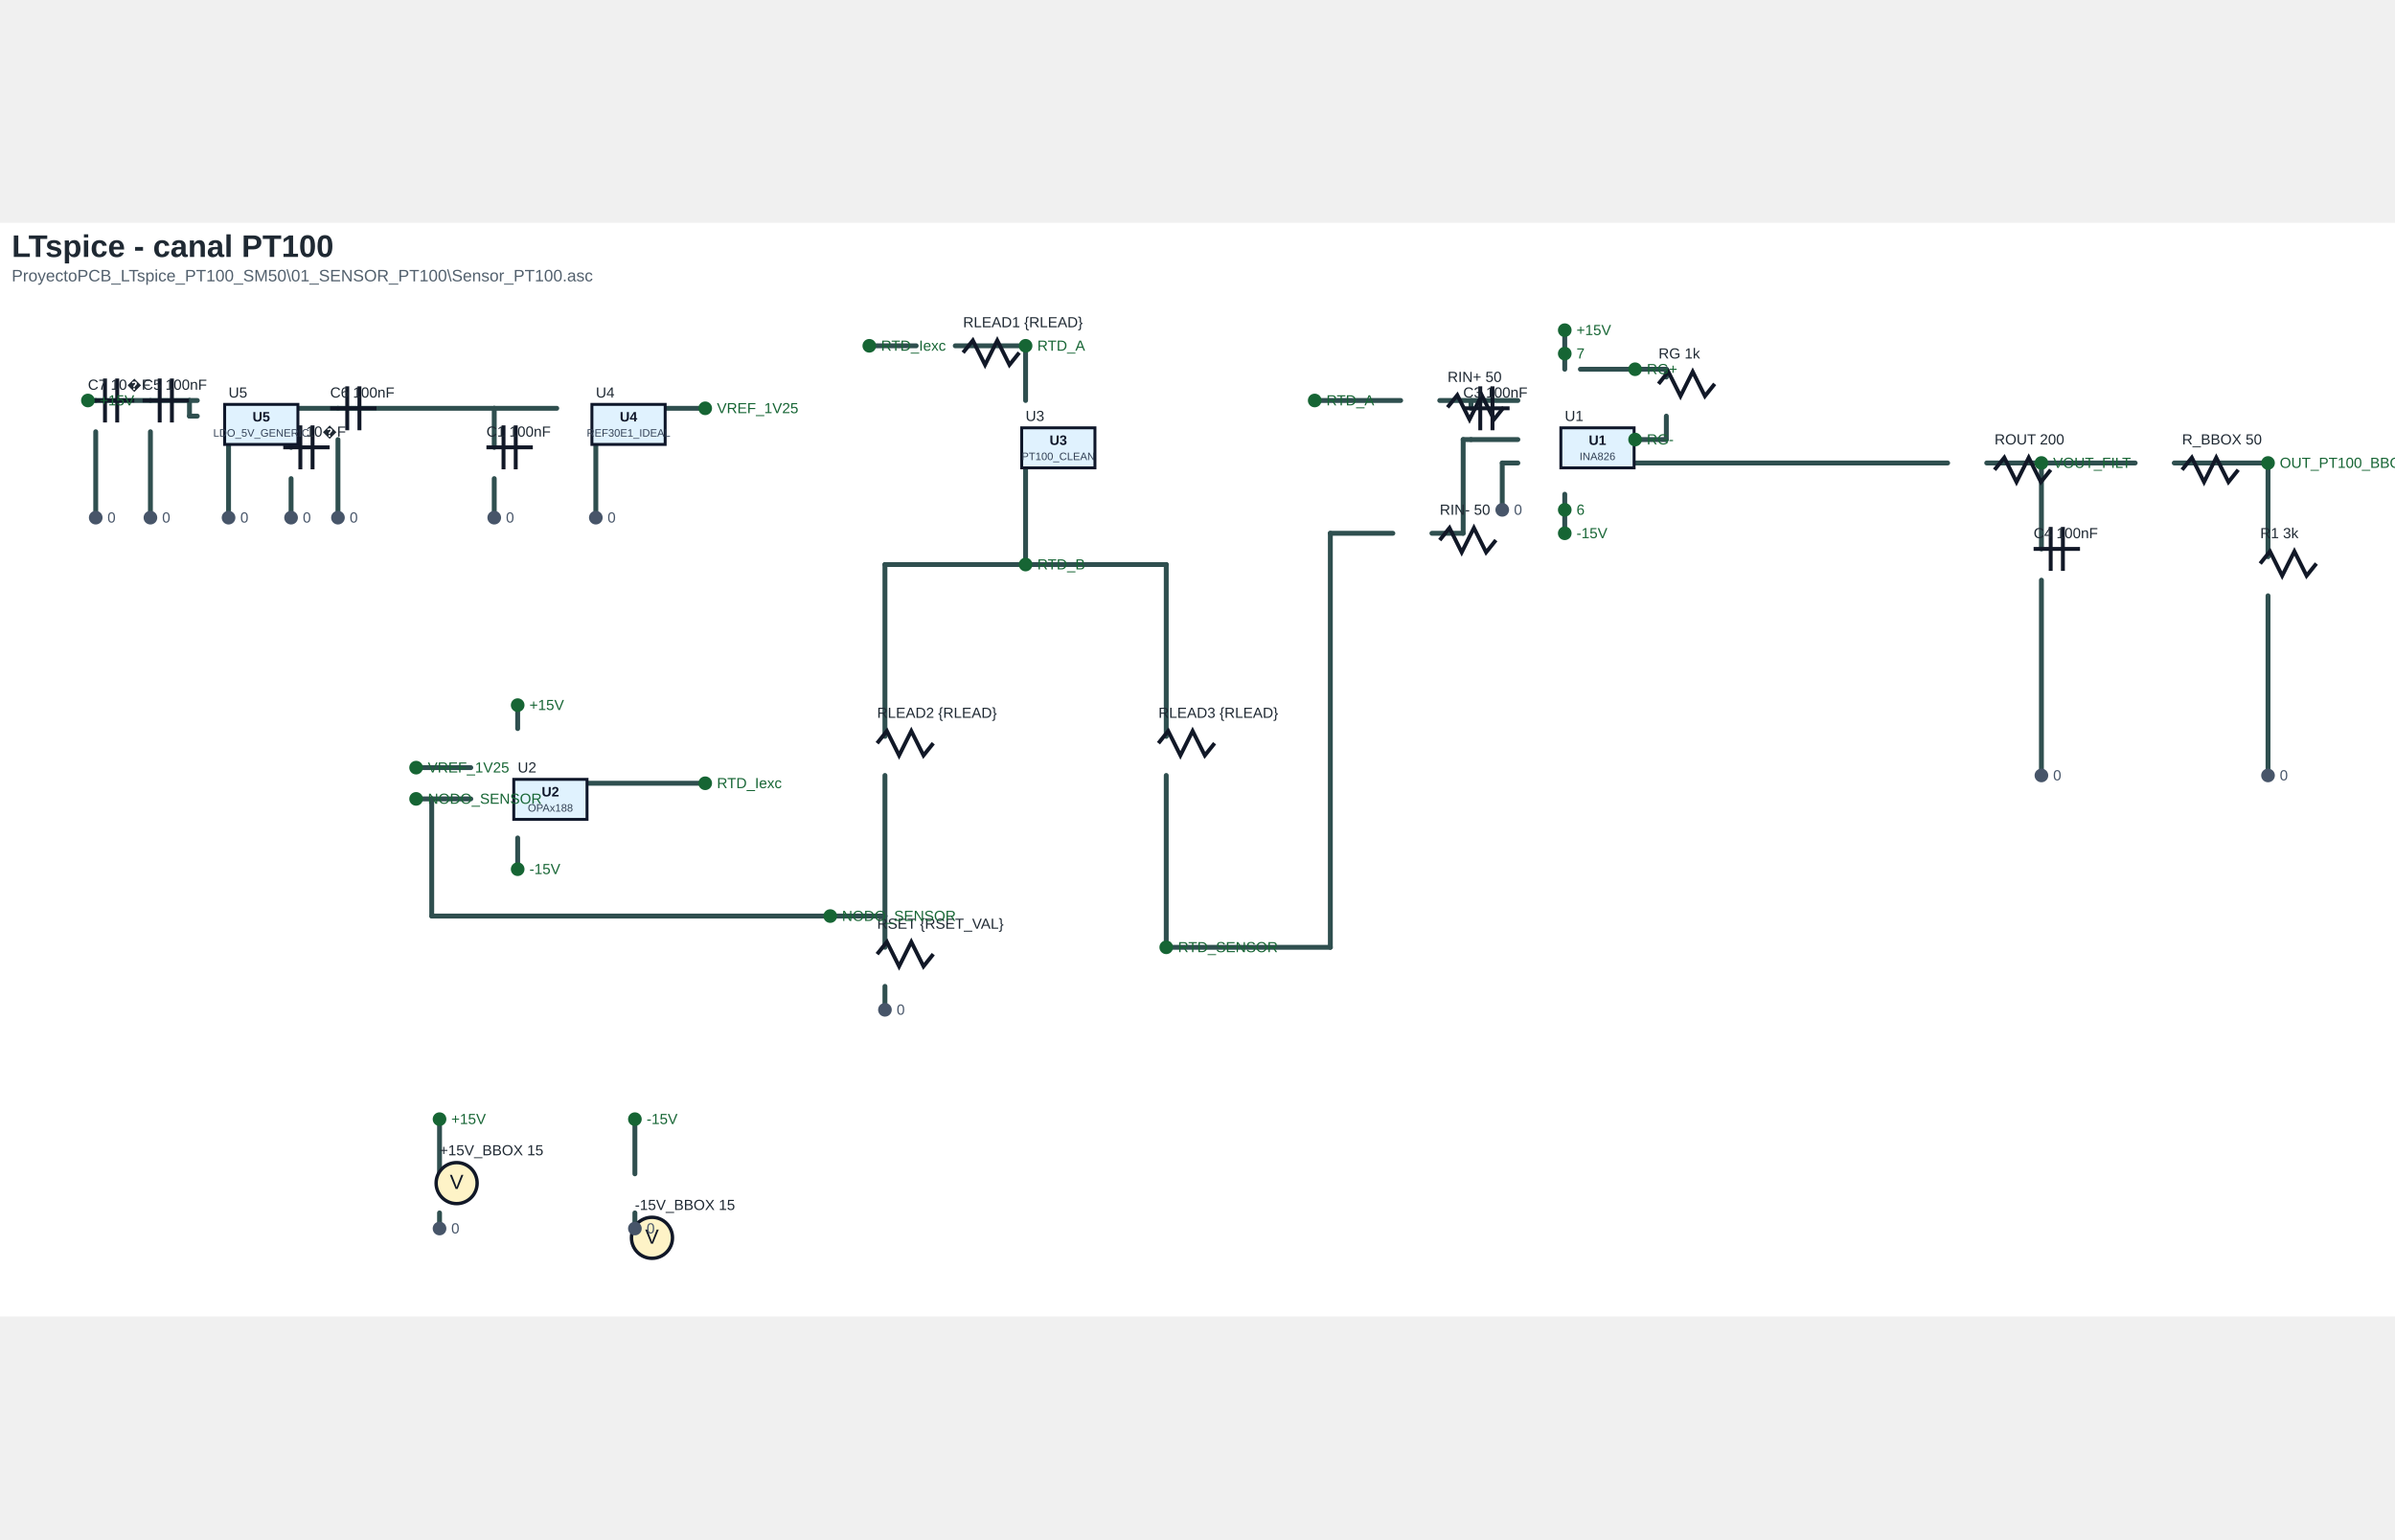
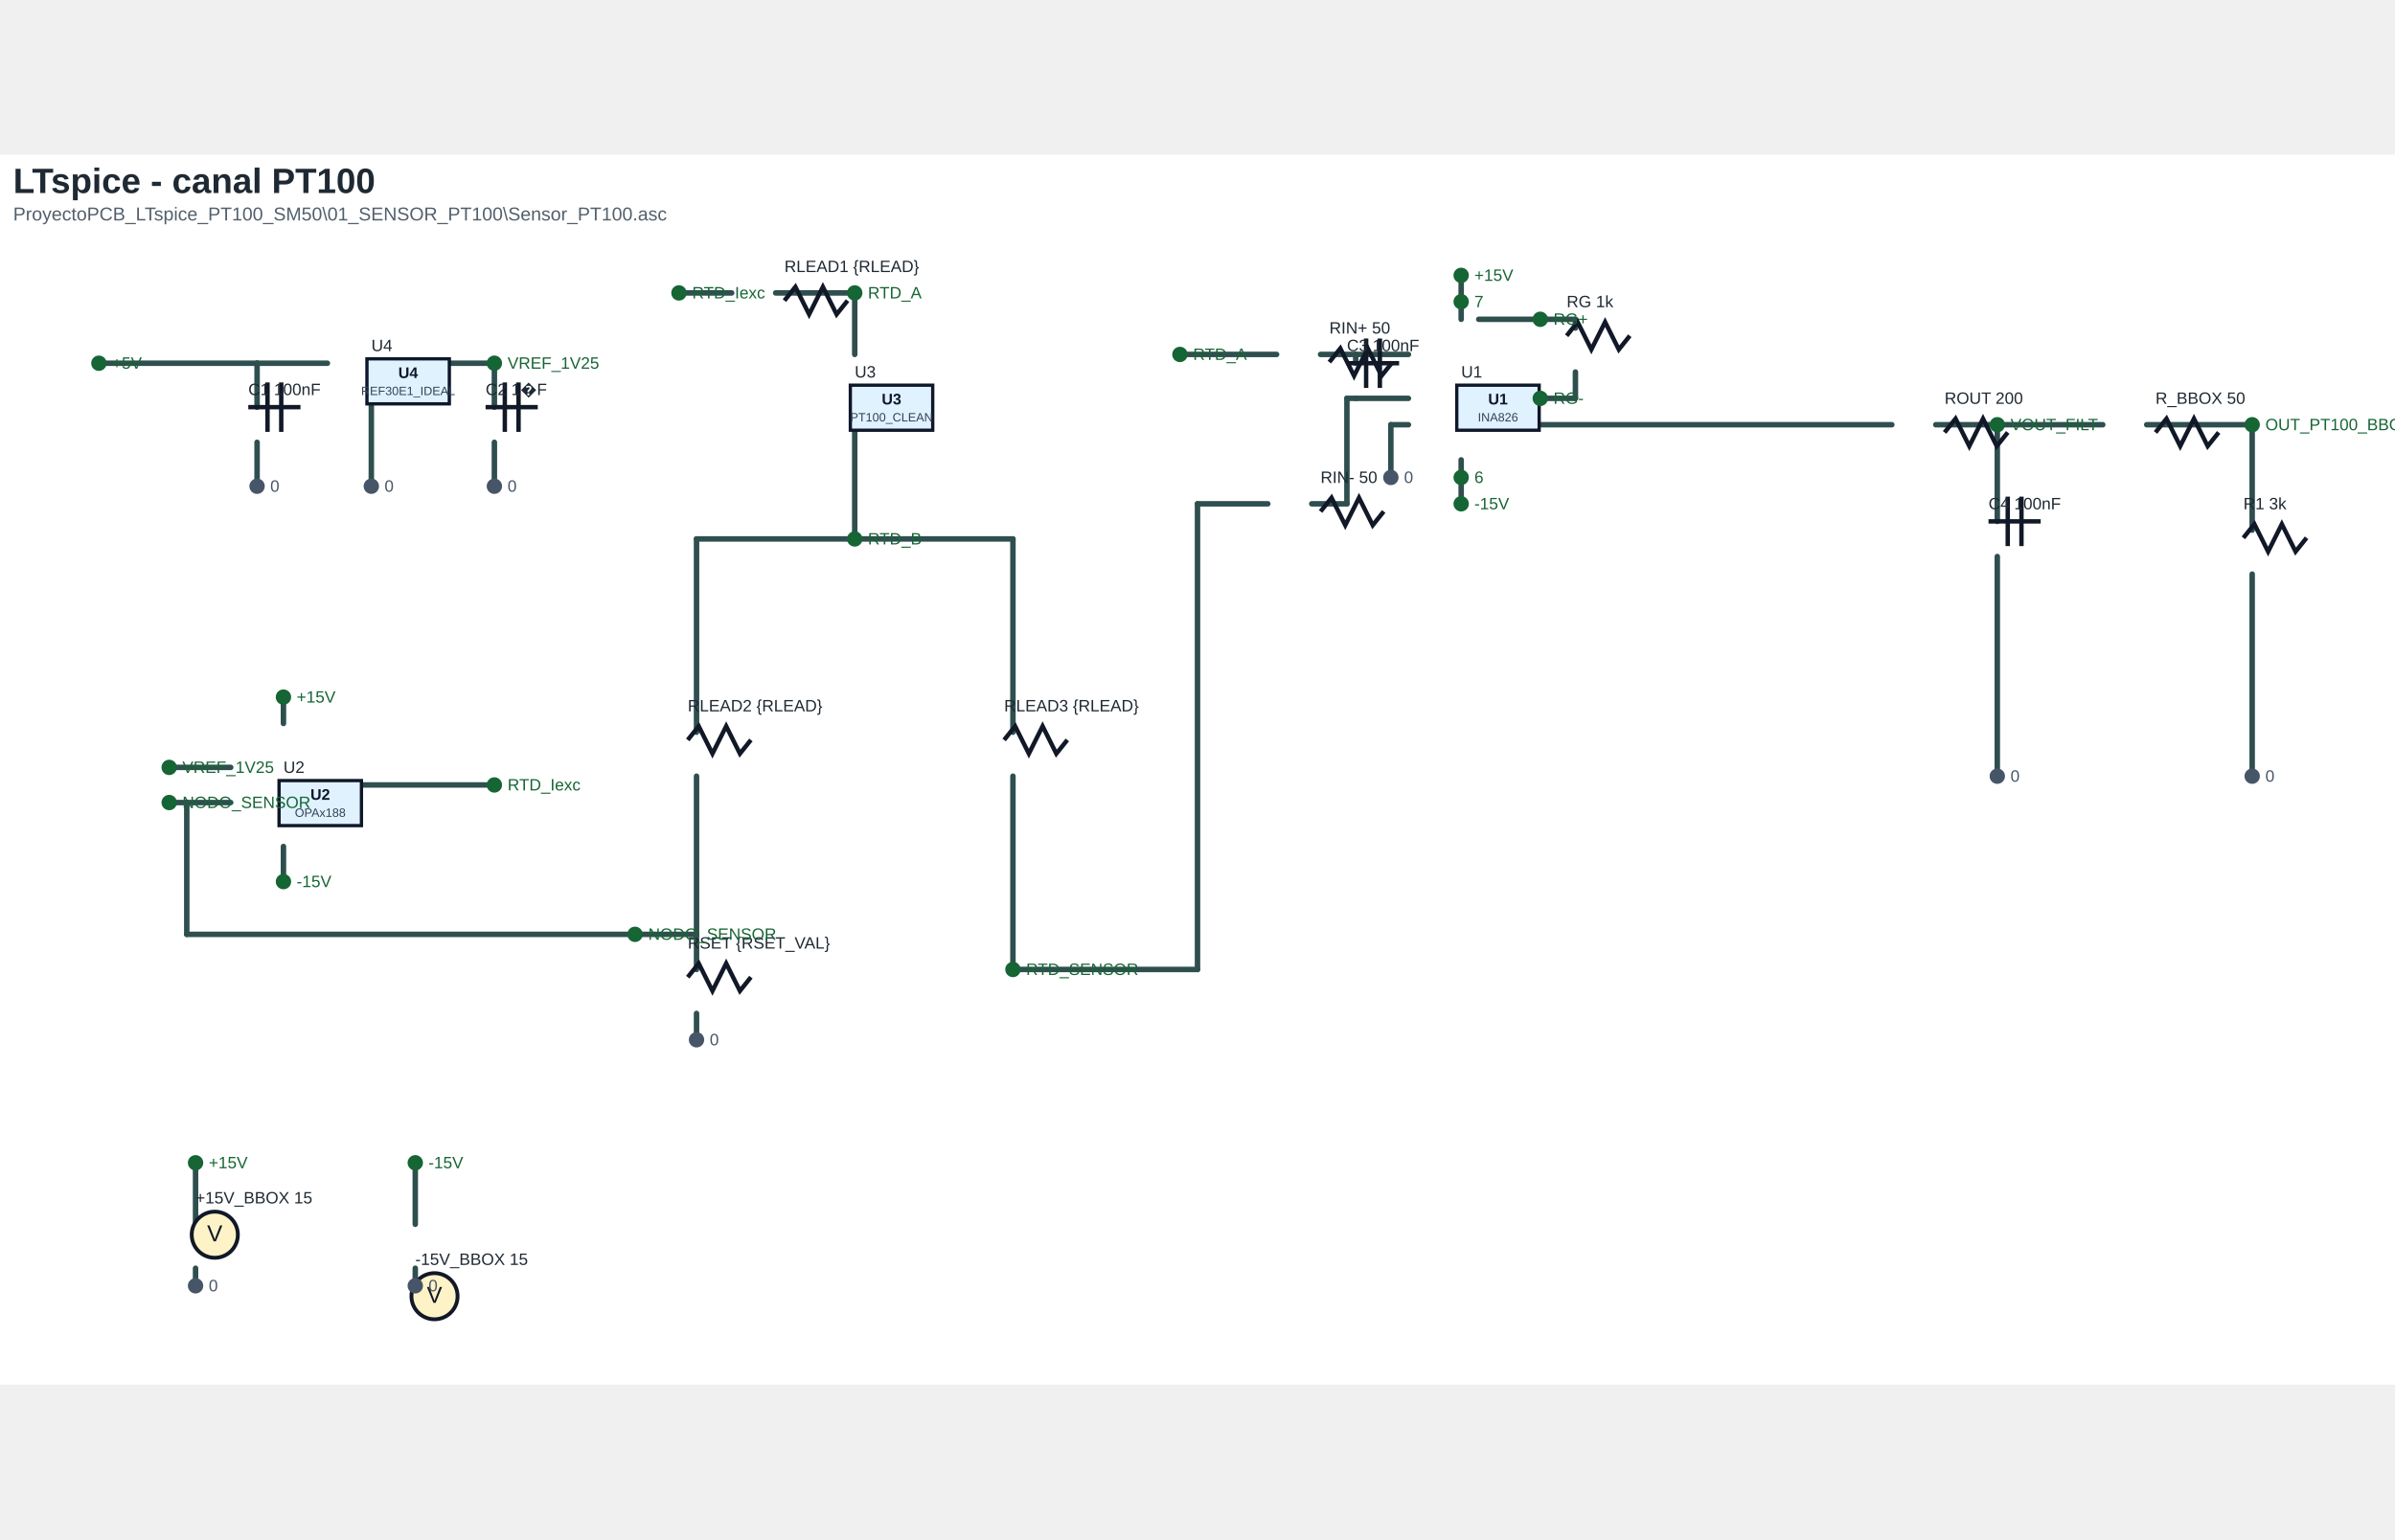
- <svg xmlns="http://www.w3.org/2000/svg" width="1400" height="900" viewBox="332 -3068 4904 2240">
-   <rect x="332" y="-3068" width="4904" height="2240" fill="#ffffff" />
-   <text x="356" y="-2998" font-family="Arial, sans-serif" font-size="64" font-weight="700" fill="#1f2933">LTspice - canal PT100</text>
-   <text x="356" y="-2948" font-family="Arial, sans-serif" font-size="34" fill="#52606d">ProyectoPCB_LTspice_PT100_SM50\01_SENSOR_PT100\Sensor_PT100.asc</text>
-   <line x1="2208" y1="-2816" x2="2112" y2="-2816" stroke="#2f4f4f" stroke-width="10" stroke-linecap="round" />
-   <line x1="2432" y1="-2816" x2="2288" y2="-2816" stroke="#2f4f4f" stroke-width="10" stroke-linecap="round" />
-   <line x1="3536" y1="-2800" x2="3536" y2="-2848" stroke="#2f4f4f" stroke-width="10" stroke-linecap="round" />
-   <line x1="3536" y1="-2768" x2="3536" y2="-2800" stroke="#2f4f4f" stroke-width="10" stroke-linecap="round" />
-   <line x1="3680" y1="-2768" x2="3568" y2="-2768" stroke="#2f4f4f" stroke-width="10" stroke-linecap="round" />
-   <line x1="3744" y1="-2768" x2="3680" y2="-2768" stroke="#2f4f4f" stroke-width="10" stroke-linecap="round" />
-   <line x1="3744" y1="-2752" x2="3744" y2="-2768" stroke="#2f4f4f" stroke-width="10" stroke-linecap="round" />
-   <line x1="528" y1="-2704" x2="512" y2="-2704" stroke="#2f4f4f" stroke-width="10" stroke-linecap="round" />
-   <line x1="640" y1="-2704" x2="528" y2="-2704" stroke="#2f4f4f" stroke-width="10" stroke-linecap="round" />
-   <line x1="720" y1="-2704" x2="640" y2="-2704" stroke="#2f4f4f" stroke-width="10" stroke-linecap="round" />
-   <line x1="736" y1="-2704" x2="720" y2="-2704" stroke="#2f4f4f" stroke-width="10" stroke-linecap="round" />
-   <line x1="2432" y1="-2704" x2="2432" y2="-2816" stroke="#2f4f4f" stroke-width="10" stroke-linecap="round" />
-   <line x1="3200" y1="-2704" x2="3024" y2="-2704" stroke="#2f4f4f" stroke-width="10" stroke-linecap="round" />
-   <line x1="3344" y1="-2704" x2="3280" y2="-2704" stroke="#2f4f4f" stroke-width="10" stroke-linecap="round" />
-   <line x1="3440" y1="-2704" x2="3344" y2="-2704" stroke="#2f4f4f" stroke-width="10" stroke-linecap="round" />
-   <line x1="928" y1="-2688" x2="832" y2="-2688" stroke="#2f4f4f" stroke-width="10" stroke-linecap="round" />
-   <line x1="1024" y1="-2688" x2="928" y2="-2688" stroke="#2f4f4f" stroke-width="10" stroke-linecap="round" />
-   <line x1="1344" y1="-2688" x2="1024" y2="-2688" stroke="#2f4f4f" stroke-width="10" stroke-linecap="round" />
-   <line x1="1472" y1="-2688" x2="1344" y2="-2688" stroke="#2f4f4f" stroke-width="10" stroke-linecap="round" />
-   <line x1="1776" y1="-2688" x2="1632" y2="-2688" stroke="#2f4f4f" stroke-width="10" stroke-linecap="round" />
-   <line x1="3344" y1="-2688" x2="3344" y2="-2704" stroke="#2f4f4f" stroke-width="10" stroke-linecap="round" />
-   <line x1="720" y1="-2672" x2="720" y2="-2704" stroke="#2f4f4f" stroke-width="10" stroke-linecap="round" />
-   <line x1="736" y1="-2672" x2="720" y2="-2672" stroke="#2f4f4f" stroke-width="10" stroke-linecap="round" />
-   <line x1="3344" y1="-2624" x2="3328" y2="-2624" stroke="#2f4f4f" stroke-width="10" stroke-linecap="round" />
-   <line x1="3440" y1="-2624" x2="3344" y2="-2624" stroke="#2f4f4f" stroke-width="10" stroke-linecap="round" />
-   <line x1="3680" y1="-2624" x2="3616" y2="-2624" stroke="#2f4f4f" stroke-width="10" stroke-linecap="round" />
-   <line x1="3744" y1="-2624" x2="3744" y2="-2672" stroke="#2f4f4f" stroke-width="10" stroke-linecap="round" />
-   <line x1="3744" y1="-2624" x2="3680" y2="-2624" stroke="#2f4f4f" stroke-width="10" stroke-linecap="round" />
-   <line x1="928" y1="-2608" x2="928" y2="-2688" stroke="#2f4f4f" stroke-width="10" stroke-linecap="round" />
-   <line x1="1344" y1="-2608" x2="1344" y2="-2688" stroke="#2f4f4f" stroke-width="10" stroke-linecap="round" />
-   <line x1="3440" y1="-2576" x2="3408" y2="-2576" stroke="#2f4f4f" stroke-width="10" stroke-linecap="round" />
-   <line x1="4320" y1="-2576" x2="3632" y2="-2576" stroke="#2f4f4f" stroke-width="10" stroke-linecap="round" />
-   <line x1="4512" y1="-2576" x2="4400" y2="-2576" stroke="#2f4f4f" stroke-width="10" stroke-linecap="round" />
-   <line x1="4704" y1="-2576" x2="4512" y2="-2576" stroke="#2f4f4f" stroke-width="10" stroke-linecap="round" />
-   <line x1="4976" y1="-2576" x2="4784" y2="-2576" stroke="#2f4f4f" stroke-width="10" stroke-linecap="round" />
-   <line x1="3408" y1="-2480" x2="3408" y2="-2576" stroke="#2f4f4f" stroke-width="10" stroke-linecap="round" />
-   <line x1="3536" y1="-2480" x2="3536" y2="-2512" stroke="#2f4f4f" stroke-width="10" stroke-linecap="round" />
-   <line x1="528" y1="-2464" x2="528" y2="-2640" stroke="#2f4f4f" stroke-width="10" stroke-linecap="round" />
-   <line x1="640" y1="-2464" x2="640" y2="-2640" stroke="#2f4f4f" stroke-width="10" stroke-linecap="round" />
-   <line x1="800" y1="-2464" x2="800" y2="-2624" stroke="#2f4f4f" stroke-width="10" stroke-linecap="round" />
-   <line x1="928" y1="-2464" x2="928" y2="-2544" stroke="#2f4f4f" stroke-width="10" stroke-linecap="round" />
-   <line x1="1024" y1="-2464" x2="1024" y2="-2624" stroke="#2f4f4f" stroke-width="10" stroke-linecap="round" />
-   <line x1="1344" y1="-2464" x2="1344" y2="-2544" stroke="#2f4f4f" stroke-width="10" stroke-linecap="round" />
-   <line x1="1552" y1="-2464" x2="1552" y2="-2624" stroke="#2f4f4f" stroke-width="10" stroke-linecap="round" />
-   <line x1="3184" y1="-2432" x2="3056" y2="-2432" stroke="#2f4f4f" stroke-width="10" stroke-linecap="round" />
-   <line x1="3328" y1="-2432" x2="3328" y2="-2624" stroke="#2f4f4f" stroke-width="10" stroke-linecap="round" />
-   <line x1="3328" y1="-2432" x2="3264" y2="-2432" stroke="#2f4f4f" stroke-width="10" stroke-linecap="round" />
-   <line x1="3536" y1="-2432" x2="3536" y2="-2480" stroke="#2f4f4f" stroke-width="10" stroke-linecap="round" />
-   <line x1="4512" y1="-2400" x2="4512" y2="-2576" stroke="#2f4f4f" stroke-width="10" stroke-linecap="round" />
-   <line x1="4976" y1="-2384" x2="4976" y2="-2576" stroke="#2f4f4f" stroke-width="10" stroke-linecap="round" />
-   <line x1="2432" y1="-2368" x2="2432" y2="-2576" stroke="#2f4f4f" stroke-width="10" stroke-linecap="round" />
-   <line x1="2432" y1="-2368" x2="2144" y2="-2368" stroke="#2f4f4f" stroke-width="10" stroke-linecap="round" />
-   <line x1="2720" y1="-2368" x2="2432" y2="-2368" stroke="#2f4f4f" stroke-width="10" stroke-linecap="round" />
-   <line x1="1392" y1="-2032" x2="1392" y2="-2080" stroke="#2f4f4f" stroke-width="10" stroke-linecap="round" />
-   <line x1="2144" y1="-2016" x2="2144" y2="-2368" stroke="#2f4f4f" stroke-width="10" stroke-linecap="round" />
-   <line x1="2720" y1="-2016" x2="2720" y2="-2368" stroke="#2f4f4f" stroke-width="10" stroke-linecap="round" />
-   <line x1="1296" y1="-1952" x2="1184" y2="-1952" stroke="#2f4f4f" stroke-width="10" stroke-linecap="round" />
-   <line x1="4512" y1="-1936" x2="4512" y2="-2336" stroke="#2f4f4f" stroke-width="10" stroke-linecap="round" />
-   <line x1="4976" y1="-1936" x2="4976" y2="-2304" stroke="#2f4f4f" stroke-width="10" stroke-linecap="round" />
-   <line x1="1776" y1="-1920" x2="1520" y2="-1920" stroke="#2f4f4f" stroke-width="10" stroke-linecap="round" />
-   <line x1="1216" y1="-1888" x2="1184" y2="-1888" stroke="#2f4f4f" stroke-width="10" stroke-linecap="round" />
-   <line x1="1296" y1="-1888" x2="1216" y2="-1888" stroke="#2f4f4f" stroke-width="10" stroke-linecap="round" />
-   <line x1="1392" y1="-1744" x2="1392" y2="-1808" stroke="#2f4f4f" stroke-width="10" stroke-linecap="round" />
-   <line x1="1216" y1="-1648" x2="1216" y2="-1888" stroke="#2f4f4f" stroke-width="10" stroke-linecap="round" />
-   <line x1="2032" y1="-1648" x2="1216" y2="-1648" stroke="#2f4f4f" stroke-width="10" stroke-linecap="round" />
-   <line x1="2144" y1="-1648" x2="2144" y2="-1936" stroke="#2f4f4f" stroke-width="10" stroke-linecap="round" />
-   <line x1="2144" y1="-1648" x2="2032" y2="-1648" stroke="#2f4f4f" stroke-width="10" stroke-linecap="round" />
-   <line x1="2144" y1="-1584" x2="2144" y2="-1648" stroke="#2f4f4f" stroke-width="10" stroke-linecap="round" />
-   <line x1="2720" y1="-1584" x2="2720" y2="-1936" stroke="#2f4f4f" stroke-width="10" stroke-linecap="round" />
-   <line x1="3056" y1="-1584" x2="3056" y2="-2432" stroke="#2f4f4f" stroke-width="10" stroke-linecap="round" />
-   <line x1="3056" y1="-1584" x2="2720" y2="-1584" stroke="#2f4f4f" stroke-width="10" stroke-linecap="round" />
-   <line x1="2144" y1="-1456" x2="2144" y2="-1504" stroke="#2f4f4f" stroke-width="10" stroke-linecap="round" />
-   <line x1="1232" y1="-1120" x2="1232" y2="-1232" stroke="#2f4f4f" stroke-width="10" stroke-linecap="round" />
-   <line x1="1632" y1="-1120" x2="1632" y2="-1232" stroke="#2f4f4f" stroke-width="10" stroke-linecap="round" />
-   <line x1="1232" y1="-1008" x2="1232" y2="-1040" stroke="#2f4f4f" stroke-width="10" stroke-linecap="round" />
-   <line x1="1632" y1="-1008" x2="1632" y2="-1040" stroke="#2f4f4f" stroke-width="10" stroke-linecap="round" />
-   <circle cx="1267" cy="-1101" r="42" fill="#fef3c7" stroke="#111827" stroke-width="7" />
-   <text x="1267" y="-1089" text-anchor="middle" font-family="Arial, sans-serif" font-size="42" fill="#111827">V</text>
-   <text x="1232" y="-1158" font-family="Arial, sans-serif" font-size="30" fill="#1f2933">+15V_BBOX  15</text>
-   <circle cx="1667" cy="-989" r="42" fill="#fef3c7" stroke="#111827" stroke-width="7" />
-   <text x="1667" y="-977" text-anchor="middle" font-family="Arial, sans-serif" font-size="42" fill="#111827">V</text>
-   <text x="1632" y="-1046" font-family="Arial, sans-serif" font-size="30" fill="#1f2933">-15V_BBOX  15</text>
-   <polyline fill="none" stroke="#111827" stroke-width="8" points="2128,-1570 2148,-1595 2173,-1545 2198,-1595 2223,-1545 2243,-1570" />
-   <text x="2128" y="-1622" font-family="Arial, sans-serif" font-size="30" fill="#1f2933">RSET  {RSET_VAL}</text>
-   <line x1="1328" y1="-2608" x2="1423" y2="-2608" stroke="#111827" stroke-width="8" />
-   <line x1="1363" y1="-2653" x2="1363" y2="-2563" stroke="#111827" stroke-width="8" />
-   <line x1="1388" y1="-2653" x2="1388" y2="-2563" stroke="#111827" stroke-width="8" />
-   <text x="1328" y="-2630" font-family="Arial, sans-serif" font-size="30" fill="#1f2933">C1  100nF</text>
-   <rect x="1544" y="-2696" width="150" height="82" rx="0" fill="#e0f2fe" stroke="#0f172a" stroke-width="6" />
-   <text x="1619" y="-2661" text-anchor="middle" font-family="Arial, sans-serif" font-size="28" font-weight="700" fill="#0f172a">U4</text>
-   <text x="1619" y="-2630" text-anchor="middle" font-family="Arial, sans-serif" font-size="22" fill="#334155">REF30E1_IDEAL</text>
-   <text x="1552" y="-2710" font-family="Arial, sans-serif" font-size="30" fill="#1f2933">U4</text>
-   <line x1="912" y1="-2608" x2="1007" y2="-2608" stroke="#111827" stroke-width="8" />
-   <line x1="947" y1="-2653" x2="947" y2="-2563" stroke="#111827" stroke-width="8" />
-   <line x1="972" y1="-2653" x2="972" y2="-2563" stroke="#111827" stroke-width="8" />
-   <text x="912" y="-2630" font-family="Arial, sans-serif" font-size="30" fill="#1f2933">C2  10�F</text>
-   <rect x="792" y="-2696" width="150" height="82" rx="0" fill="#e0f2fe" stroke="#0f172a" stroke-width="6" />
-   <text x="867" y="-2661" text-anchor="middle" font-family="Arial, sans-serif" font-size="28" font-weight="700" fill="#0f172a">U5</text>
-   <text x="867" y="-2630" text-anchor="middle" font-family="Arial, sans-serif" font-size="22" fill="#334155">LDO_5V_GENERIC</text>
-   <text x="800" y="-2710" font-family="Arial, sans-serif" font-size="30" fill="#1f2933">U5</text>
-   <polyline fill="none" stroke="#111827" stroke-width="8" points="2304,-2802 2324,-2827 2349,-2777 2374,-2827 2399,-2777 2419,-2802" />
-   <text x="2304" y="-2854" font-family="Arial, sans-serif" font-size="30" fill="#1f2933">RLEAD1  {RLEAD}</text>
-   <polyline fill="none" stroke="#111827" stroke-width="8" points="2128,-2002 2148,-2027 2173,-1977 2198,-2027 2223,-1977 2243,-2002" />
-   <text x="2128" y="-2054" font-family="Arial, sans-serif" font-size="30" fill="#1f2933">RLEAD2  {RLEAD}</text>
-   <polyline fill="none" stroke="#111827" stroke-width="8" points="2704,-2002 2724,-2027 2749,-1977 2774,-2027 2799,-1977 2819,-2002" />
-   <text x="2704" y="-2054" font-family="Arial, sans-serif" font-size="30" fill="#1f2933">RLEAD3  {RLEAD}</text>
-   <polyline fill="none" stroke="#111827" stroke-width="8" points="3296,-2690 3316,-2715 3341,-2665 3366,-2715 3391,-2665 3411,-2690" />
-   <text x="3296" y="-2742" font-family="Arial, sans-serif" font-size="30" fill="#1f2933">RIN+  50</text>
-   <polyline fill="none" stroke="#111827" stroke-width="8" points="3728,-2738 3748,-2763 3773,-2713 3798,-2763 3823,-2713 3843,-2738" />
-   <text x="3728" y="-2790" font-family="Arial, sans-serif" font-size="30" fill="#1f2933">RG  1k</text>
-   <polyline fill="none" stroke="#111827" stroke-width="8" points="3280,-2418 3300,-2443 3325,-2393 3350,-2443 3375,-2393 3395,-2418" />
-   <text x="3280" y="-2470" font-family="Arial, sans-serif" font-size="30" fill="#1f2933">RIN-  50</text>
-   <polyline fill="none" stroke="#111827" stroke-width="8" points="4416,-2562 4436,-2587 4461,-2537 4486,-2587 4511,-2537 4531,-2562" />
-   <text x="4416" y="-2614" font-family="Arial, sans-serif" font-size="30" fill="#1f2933">ROUT  200</text>
-   <line x1="4496" y1="-2400" x2="4591" y2="-2400" stroke="#111827" stroke-width="8" />
-   <line x1="4531" y1="-2445" x2="4531" y2="-2355" stroke="#111827" stroke-width="8" />
-   <line x1="4556" y1="-2445" x2="4556" y2="-2355" stroke="#111827" stroke-width="8" />
-   <text x="4496" y="-2422" font-family="Arial, sans-serif" font-size="30" fill="#1f2933">C4  100nF</text>
-   <polyline fill="none" stroke="#111827" stroke-width="8" points="4800,-2562 4820,-2587 4845,-2537 4870,-2587 4895,-2537 4915,-2562" />
-   <text x="4800" y="-2614" font-family="Arial, sans-serif" font-size="30" fill="#1f2933">R_BBOX  50</text>
-   <rect x="2424" y="-2648" width="150" height="82" rx="0" fill="#e0f2fe" stroke="#0f172a" stroke-width="6" />
-   <text x="2499" y="-2613" text-anchor="middle" font-family="Arial, sans-serif" font-size="28" font-weight="700" fill="#0f172a">U3</text>
-   <text x="2499" y="-2582" text-anchor="middle" font-family="Arial, sans-serif" font-size="22" fill="#334155">PT100_CLEAN</text>
-   <text x="2432" y="-2662" font-family="Arial, sans-serif" font-size="30" fill="#1f2933">U3</text>
-   <line x1="3328" y1="-2688" x2="3423" y2="-2688" stroke="#111827" stroke-width="8" />
-   <line x1="3363" y1="-2733" x2="3363" y2="-2643" stroke="#111827" stroke-width="8" />
-   <line x1="3388" y1="-2733" x2="3388" y2="-2643" stroke="#111827" stroke-width="8" />
-   <text x="3328" y="-2710" font-family="Arial, sans-serif" font-size="30" fill="#1f2933">C3  100nF</text>
-   <rect x="1384" y="-1928" width="150" height="82" rx="0" fill="#e0f2fe" stroke="#0f172a" stroke-width="6" />
-   <text x="1459" y="-1893" text-anchor="middle" font-family="Arial, sans-serif" font-size="28" font-weight="700" fill="#0f172a">U2</text>
-   <text x="1459" y="-1862" text-anchor="middle" font-family="Arial, sans-serif" font-size="22" fill="#334155">OPAx188</text>
-   <text x="1392" y="-1942" font-family="Arial, sans-serif" font-size="30" fill="#1f2933">U2</text>
-   <polyline fill="none" stroke="#111827" stroke-width="8" points="4960,-2370 4980,-2395 5005,-2345 5030,-2395 5055,-2345 5075,-2370" />
-   <text x="4960" y="-2422" font-family="Arial, sans-serif" font-size="30" fill="#1f2933">R1  3k</text>
-   <rect x="3528" y="-2648" width="150" height="82" rx="0" fill="#e0f2fe" stroke="#0f172a" stroke-width="6" />
-   <text x="3603" y="-2613" text-anchor="middle" font-family="Arial, sans-serif" font-size="28" font-weight="700" fill="#0f172a">U1</text>
-   <text x="3603" y="-2582" text-anchor="middle" font-family="Arial, sans-serif" font-size="22" fill="#334155">INA826</text>
-   <text x="3536" y="-2662" font-family="Arial, sans-serif" font-size="30" fill="#1f2933">U1</text>
-   <line x1="624" y1="-2704" x2="719" y2="-2704" stroke="#111827" stroke-width="8" />
-   <line x1="659" y1="-2749" x2="659" y2="-2659" stroke="#111827" stroke-width="8" />
-   <line x1="684" y1="-2749" x2="684" y2="-2659" stroke="#111827" stroke-width="8" />
-   <text x="624" y="-2726" font-family="Arial, sans-serif" font-size="30" fill="#1f2933">C5  100nF</text>
-   <line x1="1008" y1="-2688" x2="1103" y2="-2688" stroke="#111827" stroke-width="8" />
-   <line x1="1043" y1="-2733" x2="1043" y2="-2643" stroke="#111827" stroke-width="8" />
-   <line x1="1068" y1="-2733" x2="1068" y2="-2643" stroke="#111827" stroke-width="8" />
-   <text x="1008" y="-2710" font-family="Arial, sans-serif" font-size="30" fill="#1f2933">C6  100nF</text>
-   <line x1="512" y1="-2704" x2="607" y2="-2704" stroke="#111827" stroke-width="8" />
-   <line x1="547" y1="-2749" x2="547" y2="-2659" stroke="#111827" stroke-width="8" />
-   <line x1="572" y1="-2749" x2="572" y2="-2659" stroke="#111827" stroke-width="8" />
-   <text x="512" y="-2726" font-family="Arial, sans-serif" font-size="30" fill="#1f2933">C7  10�F</text>
-   <circle cx="1632" cy="-1008" r="14" fill="#475569" />
-   <text x="1656" y="-998" font-family="Arial, sans-serif" font-size="30" fill="#475569">0</text>
-   <circle cx="1232" cy="-1008" r="14" fill="#475569" />
-   <text x="1256" y="-998" font-family="Arial, sans-serif" font-size="30" fill="#475569">0</text>
-   <circle cx="1232" cy="-1232" r="14" fill="#166534" />
-   <text x="1256" y="-1222" font-family="Arial, sans-serif" font-size="30" fill="#166534">+15V</text>
-   <circle cx="1632" cy="-1232" r="14" fill="#166534" />
-   <text x="1656" y="-1222" font-family="Arial, sans-serif" font-size="30" fill="#166534">-15V</text>
-   <circle cx="1184" cy="-1952" r="14" fill="#166534" />
-   <text x="1208" y="-1942" font-family="Arial, sans-serif" font-size="30" fill="#166534">VREF_1V25</text>
-   <circle cx="1392" cy="-2080" r="14" fill="#166534" />
-   <text x="1416" y="-2070" font-family="Arial, sans-serif" font-size="30" fill="#166534">+15V</text>
-   <circle cx="1392" cy="-1744" r="14" fill="#166534" />
-   <text x="1416" y="-1734" font-family="Arial, sans-serif" font-size="30" fill="#166534">-15V</text>
-   <circle cx="2144" cy="-1456" r="14" fill="#475569" />
-   <text x="2168" y="-1446" font-family="Arial, sans-serif" font-size="30" fill="#475569">0</text>
-   <circle cx="1184" cy="-1888" r="14" fill="#166534" />
-   <text x="1208" y="-1878" font-family="Arial, sans-serif" font-size="30" fill="#166534">NODO_SENSOR</text>
-   <circle cx="1776" cy="-1920" r="14" fill="#166534" />
-   <text x="1800" y="-1910" font-family="Arial, sans-serif" font-size="30" fill="#166534">RTD_Iexc</text>
-   <circle cx="1344" cy="-2464" r="14" fill="#475569" />
-   <text x="1368" y="-2454" font-family="Arial, sans-serif" font-size="30" fill="#475569">0</text>
-   <circle cx="512" cy="-2704" r="14" fill="#166534" />
-   <text x="536" y="-2694" font-family="Arial, sans-serif" font-size="30" fill="#166534">+15V</text>
-   <circle cx="800" cy="-2464" r="14" fill="#475569" />
-   <text x="824" y="-2454" font-family="Arial, sans-serif" font-size="30" fill="#475569">0</text>
-   <circle cx="1552" cy="-2464" r="14" fill="#475569" />
-   <text x="1576" y="-2454" font-family="Arial, sans-serif" font-size="30" fill="#475569">0</text>
-   <circle cx="928" cy="-2464" r="14" fill="#475569" />
-   <text x="952" y="-2454" font-family="Arial, sans-serif" font-size="30" fill="#475569">0</text>
-   <circle cx="1776" cy="-2688" r="14" fill="#166534" />
-   <text x="1800" y="-2678" font-family="Arial, sans-serif" font-size="30" fill="#166534">VREF_1V25</text>
-   <circle cx="2112" cy="-2816" r="14" fill="#166534" />
-   <text x="2136" y="-2806" font-family="Arial, sans-serif" font-size="30" fill="#166534">RTD_Iexc</text>
-   <circle cx="3536" cy="-2848" r="14" fill="#166534" />
-   <text x="3560" y="-2838" font-family="Arial, sans-serif" font-size="30" fill="#166534">+15V</text>
-   <circle cx="3536" cy="-2800" r="14" fill="#166534" />
-   <text x="3560" y="-2790" font-family="Arial, sans-serif" font-size="30" fill="#166534">7</text>
-   <circle cx="3024" cy="-2704" r="14" fill="#166534" />
-   <text x="3048" y="-2694" font-family="Arial, sans-serif" font-size="30" fill="#166534">RTD_A</text>
-   <circle cx="2432" cy="-2816" r="14" fill="#166534" />
-   <text x="2456" y="-2806" font-family="Arial, sans-serif" font-size="30" fill="#166534">RTD_A</text>
-   <circle cx="2432" cy="-2368" r="14" fill="#166534" />
-   <text x="2456" y="-2358" font-family="Arial, sans-serif" font-size="30" fill="#166534">RTD_B</text>
-   <circle cx="3536" cy="-2432" r="14" fill="#166534" />
-   <text x="3560" y="-2422" font-family="Arial, sans-serif" font-size="30" fill="#166534">-15V</text>
-   <circle cx="3536" cy="-2480" r="14" fill="#166534" />
-   <text x="3560" y="-2470" font-family="Arial, sans-serif" font-size="30" fill="#166534">6</text>
-   <circle cx="3680" cy="-2768" r="14" fill="#166534" />
-   <text x="3704" y="-2758" font-family="Arial, sans-serif" font-size="30" fill="#166534">RG+</text>
-   <circle cx="3680" cy="-2624" r="14" fill="#166534" />
-   <text x="3704" y="-2614" font-family="Arial, sans-serif" font-size="30" fill="#166534">RG-</text>
-   <circle cx="4512" cy="-2576" r="14" fill="#166534" />
-   <text x="4536" y="-2566" font-family="Arial, sans-serif" font-size="30" fill="#166534">VOUT_FILT</text>
-   <circle cx="4512" cy="-1936" r="14" fill="#475569" />
-   <text x="4536" y="-1926" font-family="Arial, sans-serif" font-size="30" fill="#475569">0</text>
-   <circle cx="4976" cy="-2576" r="14" fill="#166534" />
-   <text x="5000" y="-2566" font-family="Arial, sans-serif" font-size="30" fill="#166534">OUT_PT100_BBOX</text>
-   <circle cx="2032" cy="-1648" r="14" fill="#166534" />
-   <text x="2056" y="-1638" font-family="Arial, sans-serif" font-size="30" fill="#166534">NODO_SENSOR</text>
-   <circle cx="4976" cy="-1936" r="14" fill="#475569" />
-   <text x="5000" y="-1926" font-family="Arial, sans-serif" font-size="30" fill="#475569">0</text>
-   <circle cx="3408" cy="-2480" r="14" fill="#475569" />
-   <text x="3432" y="-2470" font-family="Arial, sans-serif" font-size="30" fill="#475569">0</text>
-   <circle cx="2720" cy="-1584" r="14" fill="#166534" />
-   <text x="2744" y="-1574" font-family="Arial, sans-serif" font-size="30" fill="#166534">RTD_SENSOR</text>
-   <circle cx="640" cy="-2464" r="14" fill="#475569" />
-   <text x="664" y="-2454" font-family="Arial, sans-serif" font-size="30" fill="#475569">0</text>
-   <circle cx="1024" cy="-2464" r="14" fill="#475569" />
-   <text x="1048" y="-2454" font-family="Arial, sans-serif" font-size="30" fill="#475569">0</text>
-   <circle cx="528" cy="-2464" r="14" fill="#475569" />
-   <text x="552" y="-2454" font-family="Arial, sans-serif" font-size="30" fill="#475569">0</text>
+ <svg xmlns="http://www.w3.org/2000/svg" width="1400" height="900" viewBox="-1972 -1676 4360 2240">
+   <rect x="-1972" y="-1676" width="4360" height="2240" fill="#ffffff" />
+   <text x="-1948" y="-1606" font-family="Arial, sans-serif" font-size="64" font-weight="700" fill="#1f2933">LTspice - canal PT100</text>
+   <text x="-1948" y="-1556" font-family="Arial, sans-serif" font-size="34" fill="#52606d">ProyectoPCB_LTspice_PT100_SM50\01_SENSOR_PT100\Sensor_PT100.asc</text>
+   <line x1="-640" y1="-1424" x2="-736" y2="-1424" stroke="#2f4f4f" stroke-width="10" stroke-linecap="round" />
+   <line x1="-416" y1="-1424" x2="-560" y2="-1424" stroke="#2f4f4f" stroke-width="10" stroke-linecap="round" />
+   <line x1="688" y1="-1408" x2="688" y2="-1456" stroke="#2f4f4f" stroke-width="10" stroke-linecap="round" />
+   <line x1="688" y1="-1376" x2="688" y2="-1408" stroke="#2f4f4f" stroke-width="10" stroke-linecap="round" />
+   <line x1="832" y1="-1376" x2="720" y2="-1376" stroke="#2f4f4f" stroke-width="10" stroke-linecap="round" />
+   <line x1="896" y1="-1376" x2="832" y2="-1376" stroke="#2f4f4f" stroke-width="10" stroke-linecap="round" />
+   <line x1="896" y1="-1360" x2="896" y2="-1376" stroke="#2f4f4f" stroke-width="10" stroke-linecap="round" />
+   <line x1="-416" y1="-1312" x2="-416" y2="-1424" stroke="#2f4f4f" stroke-width="10" stroke-linecap="round" />
+   <line x1="352" y1="-1312" x2="176" y2="-1312" stroke="#2f4f4f" stroke-width="10" stroke-linecap="round" />
+   <line x1="496" y1="-1312" x2="432" y2="-1312" stroke="#2f4f4f" stroke-width="10" stroke-linecap="round" />
+   <line x1="592" y1="-1312" x2="496" y2="-1312" stroke="#2f4f4f" stroke-width="10" stroke-linecap="round" />
+   <line x1="-1504" y1="-1296" x2="-1792" y2="-1296" stroke="#2f4f4f" stroke-width="10" stroke-linecap="round" />
+   <line x1="-1376" y1="-1296" x2="-1504" y2="-1296" stroke="#2f4f4f" stroke-width="10" stroke-linecap="round" />
+   <line x1="-1072" y1="-1296" x2="-1216" y2="-1296" stroke="#2f4f4f" stroke-width="10" stroke-linecap="round" />
+   <line x1="496" y1="-1296" x2="496" y2="-1312" stroke="#2f4f4f" stroke-width="10" stroke-linecap="round" />
+   <line x1="496" y1="-1232" x2="480" y2="-1232" stroke="#2f4f4f" stroke-width="10" stroke-linecap="round" />
+   <line x1="592" y1="-1232" x2="496" y2="-1232" stroke="#2f4f4f" stroke-width="10" stroke-linecap="round" />
+   <line x1="832" y1="-1232" x2="768" y2="-1232" stroke="#2f4f4f" stroke-width="10" stroke-linecap="round" />
+   <line x1="896" y1="-1232" x2="896" y2="-1280" stroke="#2f4f4f" stroke-width="10" stroke-linecap="round" />
+   <line x1="896" y1="-1232" x2="832" y2="-1232" stroke="#2f4f4f" stroke-width="10" stroke-linecap="round" />
+   <line x1="-1504" y1="-1216" x2="-1504" y2="-1296" stroke="#2f4f4f" stroke-width="10" stroke-linecap="round" />
+   <line x1="-1072" y1="-1216" x2="-1072" y2="-1296" stroke="#2f4f4f" stroke-width="10" stroke-linecap="round" />
+   <line x1="592" y1="-1184" x2="560" y2="-1184" stroke="#2f4f4f" stroke-width="10" stroke-linecap="round" />
+   <line x1="1472" y1="-1184" x2="784" y2="-1184" stroke="#2f4f4f" stroke-width="10" stroke-linecap="round" />
+   <line x1="1664" y1="-1184" x2="1552" y2="-1184" stroke="#2f4f4f" stroke-width="10" stroke-linecap="round" />
+   <line x1="1856" y1="-1184" x2="1664" y2="-1184" stroke="#2f4f4f" stroke-width="10" stroke-linecap="round" />
+   <line x1="2128" y1="-1184" x2="1936" y2="-1184" stroke="#2f4f4f" stroke-width="10" stroke-linecap="round" />
+   <line x1="560" y1="-1088" x2="560" y2="-1184" stroke="#2f4f4f" stroke-width="10" stroke-linecap="round" />
+   <line x1="688" y1="-1088" x2="688" y2="-1120" stroke="#2f4f4f" stroke-width="10" stroke-linecap="round" />
+   <line x1="-1504" y1="-1072" x2="-1504" y2="-1152" stroke="#2f4f4f" stroke-width="10" stroke-linecap="round" />
+   <line x1="-1296" y1="-1072" x2="-1296" y2="-1232" stroke="#2f4f4f" stroke-width="10" stroke-linecap="round" />
+   <line x1="-1072" y1="-1072" x2="-1072" y2="-1152" stroke="#2f4f4f" stroke-width="10" stroke-linecap="round" />
+   <line x1="336" y1="-1040" x2="208" y2="-1040" stroke="#2f4f4f" stroke-width="10" stroke-linecap="round" />
+   <line x1="480" y1="-1040" x2="480" y2="-1232" stroke="#2f4f4f" stroke-width="10" stroke-linecap="round" />
+   <line x1="480" y1="-1040" x2="416" y2="-1040" stroke="#2f4f4f" stroke-width="10" stroke-linecap="round" />
+   <line x1="688" y1="-1040" x2="688" y2="-1088" stroke="#2f4f4f" stroke-width="10" stroke-linecap="round" />
+   <line x1="1664" y1="-1008" x2="1664" y2="-1184" stroke="#2f4f4f" stroke-width="10" stroke-linecap="round" />
+   <line x1="2128" y1="-992" x2="2128" y2="-1184" stroke="#2f4f4f" stroke-width="10" stroke-linecap="round" />
+   <line x1="-416" y1="-976" x2="-416" y2="-1184" stroke="#2f4f4f" stroke-width="10" stroke-linecap="round" />
+   <line x1="-416" y1="-976" x2="-704" y2="-976" stroke="#2f4f4f" stroke-width="10" stroke-linecap="round" />
+   <line x1="-128" y1="-976" x2="-416" y2="-976" stroke="#2f4f4f" stroke-width="10" stroke-linecap="round" />
+   <line x1="-1456" y1="-640" x2="-1456" y2="-688" stroke="#2f4f4f" stroke-width="10" stroke-linecap="round" />
+   <line x1="-704" y1="-624" x2="-704" y2="-976" stroke="#2f4f4f" stroke-width="10" stroke-linecap="round" />
+   <line x1="-128" y1="-624" x2="-128" y2="-976" stroke="#2f4f4f" stroke-width="10" stroke-linecap="round" />
+   <line x1="-1552" y1="-560" x2="-1664" y2="-560" stroke="#2f4f4f" stroke-width="10" stroke-linecap="round" />
+   <line x1="1664" y1="-544" x2="1664" y2="-944" stroke="#2f4f4f" stroke-width="10" stroke-linecap="round" />
+   <line x1="2128" y1="-544" x2="2128" y2="-912" stroke="#2f4f4f" stroke-width="10" stroke-linecap="round" />
+   <line x1="-1072" y1="-528" x2="-1328" y2="-528" stroke="#2f4f4f" stroke-width="10" stroke-linecap="round" />
+   <line x1="-1632" y1="-496" x2="-1664" y2="-496" stroke="#2f4f4f" stroke-width="10" stroke-linecap="round" />
+   <line x1="-1552" y1="-496" x2="-1632" y2="-496" stroke="#2f4f4f" stroke-width="10" stroke-linecap="round" />
+   <line x1="-1456" y1="-352" x2="-1456" y2="-416" stroke="#2f4f4f" stroke-width="10" stroke-linecap="round" />
+   <line x1="-1632" y1="-256" x2="-1632" y2="-496" stroke="#2f4f4f" stroke-width="10" stroke-linecap="round" />
+   <line x1="-816" y1="-256" x2="-1632" y2="-256" stroke="#2f4f4f" stroke-width="10" stroke-linecap="round" />
+   <line x1="-704" y1="-256" x2="-704" y2="-544" stroke="#2f4f4f" stroke-width="10" stroke-linecap="round" />
+   <line x1="-704" y1="-256" x2="-816" y2="-256" stroke="#2f4f4f" stroke-width="10" stroke-linecap="round" />
+   <line x1="-704" y1="-192" x2="-704" y2="-256" stroke="#2f4f4f" stroke-width="10" stroke-linecap="round" />
+   <line x1="-128" y1="-192" x2="-128" y2="-544" stroke="#2f4f4f" stroke-width="10" stroke-linecap="round" />
+   <line x1="208" y1="-192" x2="208" y2="-1040" stroke="#2f4f4f" stroke-width="10" stroke-linecap="round" />
+   <line x1="208" y1="-192" x2="-128" y2="-192" stroke="#2f4f4f" stroke-width="10" stroke-linecap="round" />
+   <line x1="-704" y1="-64" x2="-704" y2="-112" stroke="#2f4f4f" stroke-width="10" stroke-linecap="round" />
+   <line x1="-1616" y1="272" x2="-1616" y2="160" stroke="#2f4f4f" stroke-width="10" stroke-linecap="round" />
+   <line x1="-1216" y1="272" x2="-1216" y2="160" stroke="#2f4f4f" stroke-width="10" stroke-linecap="round" />
+   <line x1="-1616" y1="384" x2="-1616" y2="352" stroke="#2f4f4f" stroke-width="10" stroke-linecap="round" />
+   <line x1="-1216" y1="384" x2="-1216" y2="352" stroke="#2f4f4f" stroke-width="10" stroke-linecap="round" />
+   <circle cx="-1581" cy="291" r="42" fill="#fef3c7" stroke="#111827" stroke-width="7" />
+   <text x="-1581" y="303" text-anchor="middle" font-family="Arial, sans-serif" font-size="42" fill="#111827">V</text>
+   <text x="-1616" y="234" font-family="Arial, sans-serif" font-size="30" fill="#1f2933">+15V_BBOX  15</text>
+   <circle cx="-1181" cy="403" r="42" fill="#fef3c7" stroke="#111827" stroke-width="7" />
+   <text x="-1181" y="415" text-anchor="middle" font-family="Arial, sans-serif" font-size="42" fill="#111827">V</text>
+   <text x="-1216" y="346" font-family="Arial, sans-serif" font-size="30" fill="#1f2933">-15V_BBOX  15</text>
+   <polyline fill="none" stroke="#111827" stroke-width="8" points="-720,-178 -700,-203 -675,-153 -650,-203 -625,-153 -605,-178" />
+   <text x="-720" y="-230" font-family="Arial, sans-serif" font-size="30" fill="#1f2933">RSET  {RSET_VAL}</text>
+   <line x1="-1520" y1="-1216" x2="-1425" y2="-1216" stroke="#111827" stroke-width="8" />
+   <line x1="-1485" y1="-1261" x2="-1485" y2="-1171" stroke="#111827" stroke-width="8" />
+   <line x1="-1460" y1="-1261" x2="-1460" y2="-1171" stroke="#111827" stroke-width="8" />
+   <text x="-1520" y="-1238" font-family="Arial, sans-serif" font-size="30" fill="#1f2933">C1  100nF</text>
+   <rect x="-1304" y="-1304" width="150" height="82" rx="0" fill="#e0f2fe" stroke="#0f172a" stroke-width="6" />
+   <text x="-1229" y="-1269" text-anchor="middle" font-family="Arial, sans-serif" font-size="28" font-weight="700" fill="#0f172a">U4</text>
+   <text x="-1229" y="-1238" text-anchor="middle" font-family="Arial, sans-serif" font-size="22" fill="#334155">REF30E1_IDEAL</text>
+   <text x="-1296" y="-1318" font-family="Arial, sans-serif" font-size="30" fill="#1f2933">U4</text>
+   <line x1="-1088" y1="-1216" x2="-993" y2="-1216" stroke="#111827" stroke-width="8" />
+   <line x1="-1053" y1="-1261" x2="-1053" y2="-1171" stroke="#111827" stroke-width="8" />
+   <line x1="-1028" y1="-1261" x2="-1028" y2="-1171" stroke="#111827" stroke-width="8" />
+   <text x="-1088" y="-1238" font-family="Arial, sans-serif" font-size="30" fill="#1f2933">C2  1�F</text>
+   <polyline fill="none" stroke="#111827" stroke-width="8" points="-544,-1410 -524,-1435 -499,-1385 -474,-1435 -449,-1385 -429,-1410" />
+   <text x="-544" y="-1462" font-family="Arial, sans-serif" font-size="30" fill="#1f2933">RLEAD1  {RLEAD}</text>
+   <polyline fill="none" stroke="#111827" stroke-width="8" points="-720,-610 -700,-635 -675,-585 -650,-635 -625,-585 -605,-610" />
+   <text x="-720" y="-662" font-family="Arial, sans-serif" font-size="30" fill="#1f2933">RLEAD2  {RLEAD}</text>
+   <polyline fill="none" stroke="#111827" stroke-width="8" points="-144,-610 -124,-635 -99,-585 -74,-635 -49,-585 -29,-610" />
+   <text x="-144" y="-662" font-family="Arial, sans-serif" font-size="30" fill="#1f2933">RLEAD3  {RLEAD}</text>
+   <polyline fill="none" stroke="#111827" stroke-width="8" points="448,-1298 468,-1323 493,-1273 518,-1323 543,-1273 563,-1298" />
+   <text x="448" y="-1350" font-family="Arial, sans-serif" font-size="30" fill="#1f2933">RIN+  50</text>
+   <polyline fill="none" stroke="#111827" stroke-width="8" points="880,-1346 900,-1371 925,-1321 950,-1371 975,-1321 995,-1346" />
+   <text x="880" y="-1398" font-family="Arial, sans-serif" font-size="30" fill="#1f2933">RG  1k</text>
+   <polyline fill="none" stroke="#111827" stroke-width="8" points="432,-1026 452,-1051 477,-1001 502,-1051 527,-1001 547,-1026" />
+   <text x="432" y="-1078" font-family="Arial, sans-serif" font-size="30" fill="#1f2933">RIN-  50</text>
+   <polyline fill="none" stroke="#111827" stroke-width="8" points="1568,-1170 1588,-1195 1613,-1145 1638,-1195 1663,-1145 1683,-1170" />
+   <text x="1568" y="-1222" font-family="Arial, sans-serif" font-size="30" fill="#1f2933">ROUT  200</text>
+   <line x1="1648" y1="-1008" x2="1743" y2="-1008" stroke="#111827" stroke-width="8" />
+   <line x1="1683" y1="-1053" x2="1683" y2="-963" stroke="#111827" stroke-width="8" />
+   <line x1="1708" y1="-1053" x2="1708" y2="-963" stroke="#111827" stroke-width="8" />
+   <text x="1648" y="-1030" font-family="Arial, sans-serif" font-size="30" fill="#1f2933">C4  100nF</text>
+   <polyline fill="none" stroke="#111827" stroke-width="8" points="1952,-1170 1972,-1195 1997,-1145 2022,-1195 2047,-1145 2067,-1170" />
+   <text x="1952" y="-1222" font-family="Arial, sans-serif" font-size="30" fill="#1f2933">R_BBOX  50</text>
+   <rect x="-424" y="-1256" width="150" height="82" rx="0" fill="#e0f2fe" stroke="#0f172a" stroke-width="6" />
+   <text x="-349" y="-1221" text-anchor="middle" font-family="Arial, sans-serif" font-size="28" font-weight="700" fill="#0f172a">U3</text>
+   <text x="-349" y="-1190" text-anchor="middle" font-family="Arial, sans-serif" font-size="22" fill="#334155">PT100_CLEAN</text>
+   <text x="-416" y="-1270" font-family="Arial, sans-serif" font-size="30" fill="#1f2933">U3</text>
+   <line x1="480" y1="-1296" x2="575" y2="-1296" stroke="#111827" stroke-width="8" />
+   <line x1="515" y1="-1341" x2="515" y2="-1251" stroke="#111827" stroke-width="8" />
+   <line x1="540" y1="-1341" x2="540" y2="-1251" stroke="#111827" stroke-width="8" />
+   <text x="480" y="-1318" font-family="Arial, sans-serif" font-size="30" fill="#1f2933">C3  100nF</text>
+   <rect x="-1464" y="-536" width="150" height="82" rx="0" fill="#e0f2fe" stroke="#0f172a" stroke-width="6" />
+   <text x="-1389" y="-501" text-anchor="middle" font-family="Arial, sans-serif" font-size="28" font-weight="700" fill="#0f172a">U2</text>
+   <text x="-1389" y="-470" text-anchor="middle" font-family="Arial, sans-serif" font-size="22" fill="#334155">OPAx188</text>
+   <text x="-1456" y="-550" font-family="Arial, sans-serif" font-size="30" fill="#1f2933">U2</text>
+   <polyline fill="none" stroke="#111827" stroke-width="8" points="2112,-978 2132,-1003 2157,-953 2182,-1003 2207,-953 2227,-978" />
+   <text x="2112" y="-1030" font-family="Arial, sans-serif" font-size="30" fill="#1f2933">R1  3k</text>
+   <rect x="680" y="-1256" width="150" height="82" rx="0" fill="#e0f2fe" stroke="#0f172a" stroke-width="6" />
+   <text x="755" y="-1221" text-anchor="middle" font-family="Arial, sans-serif" font-size="28" font-weight="700" fill="#0f172a">U1</text>
+   <text x="755" y="-1190" text-anchor="middle" font-family="Arial, sans-serif" font-size="22" fill="#334155">INA826</text>
+   <text x="688" y="-1270" font-family="Arial, sans-serif" font-size="30" fill="#1f2933">U1</text>
+   <circle cx="-1216" cy="384" r="14" fill="#475569" />
+   <text x="-1192" y="394" font-family="Arial, sans-serif" font-size="30" fill="#475569">0</text>
+   <circle cx="-1616" cy="384" r="14" fill="#475569" />
+   <text x="-1592" y="394" font-family="Arial, sans-serif" font-size="30" fill="#475569">0</text>
+   <circle cx="-1616" cy="160" r="14" fill="#166534" />
+   <text x="-1592" y="170" font-family="Arial, sans-serif" font-size="30" fill="#166534">+15V</text>
+   <circle cx="-1216" cy="160" r="14" fill="#166534" />
+   <text x="-1192" y="170" font-family="Arial, sans-serif" font-size="30" fill="#166534">-15V</text>
+   <circle cx="-1664" cy="-560" r="14" fill="#166534" />
+   <text x="-1640" y="-550" font-family="Arial, sans-serif" font-size="30" fill="#166534">VREF_1V25</text>
+   <circle cx="-1456" cy="-688" r="14" fill="#166534" />
+   <text x="-1432" y="-678" font-family="Arial, sans-serif" font-size="30" fill="#166534">+15V</text>
+   <circle cx="-1456" cy="-352" r="14" fill="#166534" />
+   <text x="-1432" y="-342" font-family="Arial, sans-serif" font-size="30" fill="#166534">-15V</text>
+   <circle cx="-704" cy="-64" r="14" fill="#475569" />
+   <text x="-680" y="-54" font-family="Arial, sans-serif" font-size="30" fill="#475569">0</text>
+   <circle cx="-1664" cy="-496" r="14" fill="#166534" />
+   <text x="-1640" y="-486" font-family="Arial, sans-serif" font-size="30" fill="#166534">NODO_SENSOR</text>
+   <circle cx="-1072" cy="-528" r="14" fill="#166534" />
+   <text x="-1048" y="-518" font-family="Arial, sans-serif" font-size="30" fill="#166534">RTD_Iexc</text>
+   <circle cx="-1504" cy="-1072" r="14" fill="#475569" />
+   <text x="-1480" y="-1062" font-family="Arial, sans-serif" font-size="30" fill="#475569">0</text>
+   <circle cx="-1792" cy="-1296" r="14" fill="#166534" />
+   <text x="-1768" y="-1286" font-family="Arial, sans-serif" font-size="30" fill="#166534">+5V</text>
+   <circle cx="-1296" cy="-1072" r="14" fill="#475569" />
+   <text x="-1272" y="-1062" font-family="Arial, sans-serif" font-size="30" fill="#475569">0</text>
+   <circle cx="-1072" cy="-1072" r="14" fill="#475569" />
+   <text x="-1048" y="-1062" font-family="Arial, sans-serif" font-size="30" fill="#475569">0</text>
+   <circle cx="-1072" cy="-1296" r="14" fill="#166534" />
+   <text x="-1048" y="-1286" font-family="Arial, sans-serif" font-size="30" fill="#166534">VREF_1V25</text>
+   <circle cx="-736" cy="-1424" r="14" fill="#166534" />
+   <text x="-712" y="-1414" font-family="Arial, sans-serif" font-size="30" fill="#166534">RTD_Iexc</text>
+   <circle cx="688" cy="-1456" r="14" fill="#166534" />
+   <text x="712" y="-1446" font-family="Arial, sans-serif" font-size="30" fill="#166534">+15V</text>
+   <circle cx="688" cy="-1408" r="14" fill="#166534" />
+   <text x="712" y="-1398" font-family="Arial, sans-serif" font-size="30" fill="#166534">7</text>
+   <circle cx="176" cy="-1312" r="14" fill="#166534" />
+   <text x="200" y="-1302" font-family="Arial, sans-serif" font-size="30" fill="#166534">RTD_A</text>
+   <circle cx="-416" cy="-1424" r="14" fill="#166534" />
+   <text x="-392" y="-1414" font-family="Arial, sans-serif" font-size="30" fill="#166534">RTD_A</text>
+   <circle cx="-416" cy="-976" r="14" fill="#166534" />
+   <text x="-392" y="-966" font-family="Arial, sans-serif" font-size="30" fill="#166534">RTD_B</text>
+   <circle cx="688" cy="-1040" r="14" fill="#166534" />
+   <text x="712" y="-1030" font-family="Arial, sans-serif" font-size="30" fill="#166534">-15V</text>
+   <circle cx="688" cy="-1088" r="14" fill="#166534" />
+   <text x="712" y="-1078" font-family="Arial, sans-serif" font-size="30" fill="#166534">6</text>
+   <circle cx="832" cy="-1376" r="14" fill="#166534" />
+   <text x="856" y="-1366" font-family="Arial, sans-serif" font-size="30" fill="#166534">RG+</text>
+   <circle cx="832" cy="-1232" r="14" fill="#166534" />
+   <text x="856" y="-1222" font-family="Arial, sans-serif" font-size="30" fill="#166534">RG-</text>
+   <circle cx="1664" cy="-1184" r="14" fill="#166534" />
+   <text x="1688" y="-1174" font-family="Arial, sans-serif" font-size="30" fill="#166534">VOUT_FILT</text>
+   <circle cx="1664" cy="-544" r="14" fill="#475569" />
+   <text x="1688" y="-534" font-family="Arial, sans-serif" font-size="30" fill="#475569">0</text>
+   <circle cx="2128" cy="-1184" r="14" fill="#166534" />
+   <text x="2152" y="-1174" font-family="Arial, sans-serif" font-size="30" fill="#166534">OUT_PT100_BBOX</text>
+   <circle cx="-816" cy="-256" r="14" fill="#166534" />
+   <text x="-792" y="-246" font-family="Arial, sans-serif" font-size="30" fill="#166534">NODO_SENSOR</text>
+   <circle cx="2128" cy="-544" r="14" fill="#475569" />
+   <text x="2152" y="-534" font-family="Arial, sans-serif" font-size="30" fill="#475569">0</text>
+   <circle cx="560" cy="-1088" r="14" fill="#475569" />
+   <text x="584" y="-1078" font-family="Arial, sans-serif" font-size="30" fill="#475569">0</text>
+   <circle cx="-128" cy="-192" r="14" fill="#166534" />
+   <text x="-104" y="-182" font-family="Arial, sans-serif" font-size="30" fill="#166534">RTD_SENSOR</text>
</svg>
